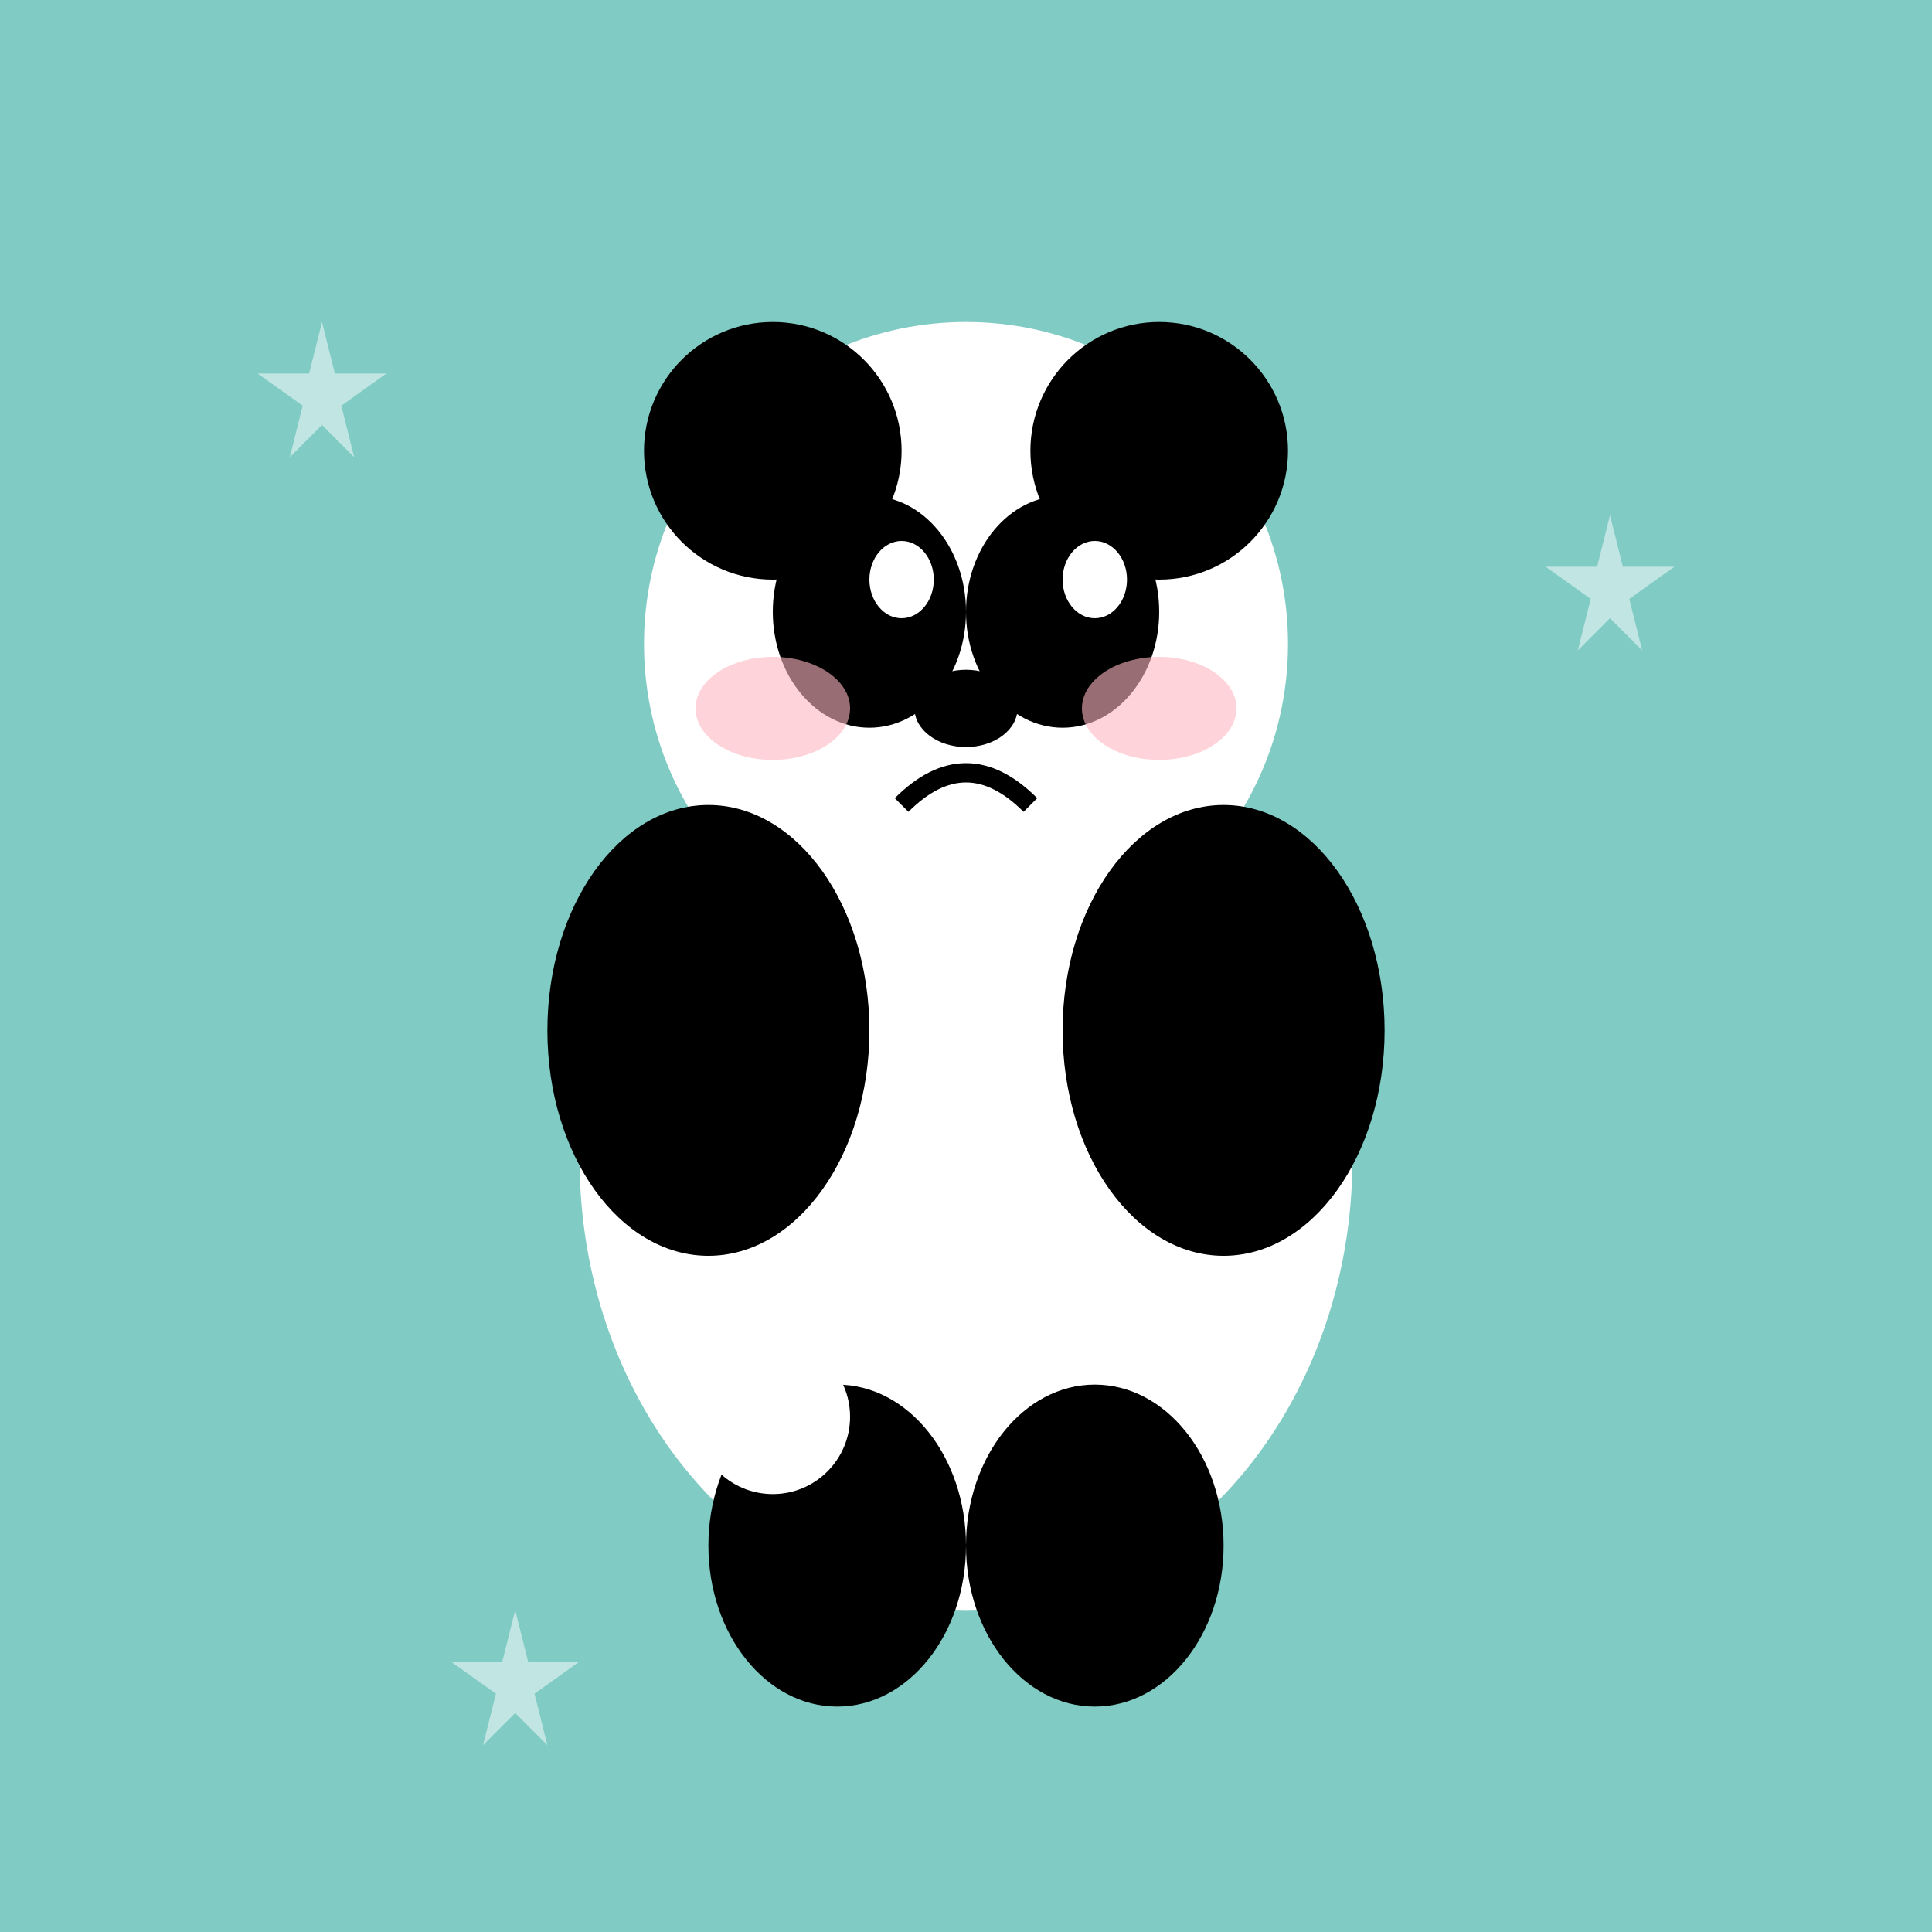
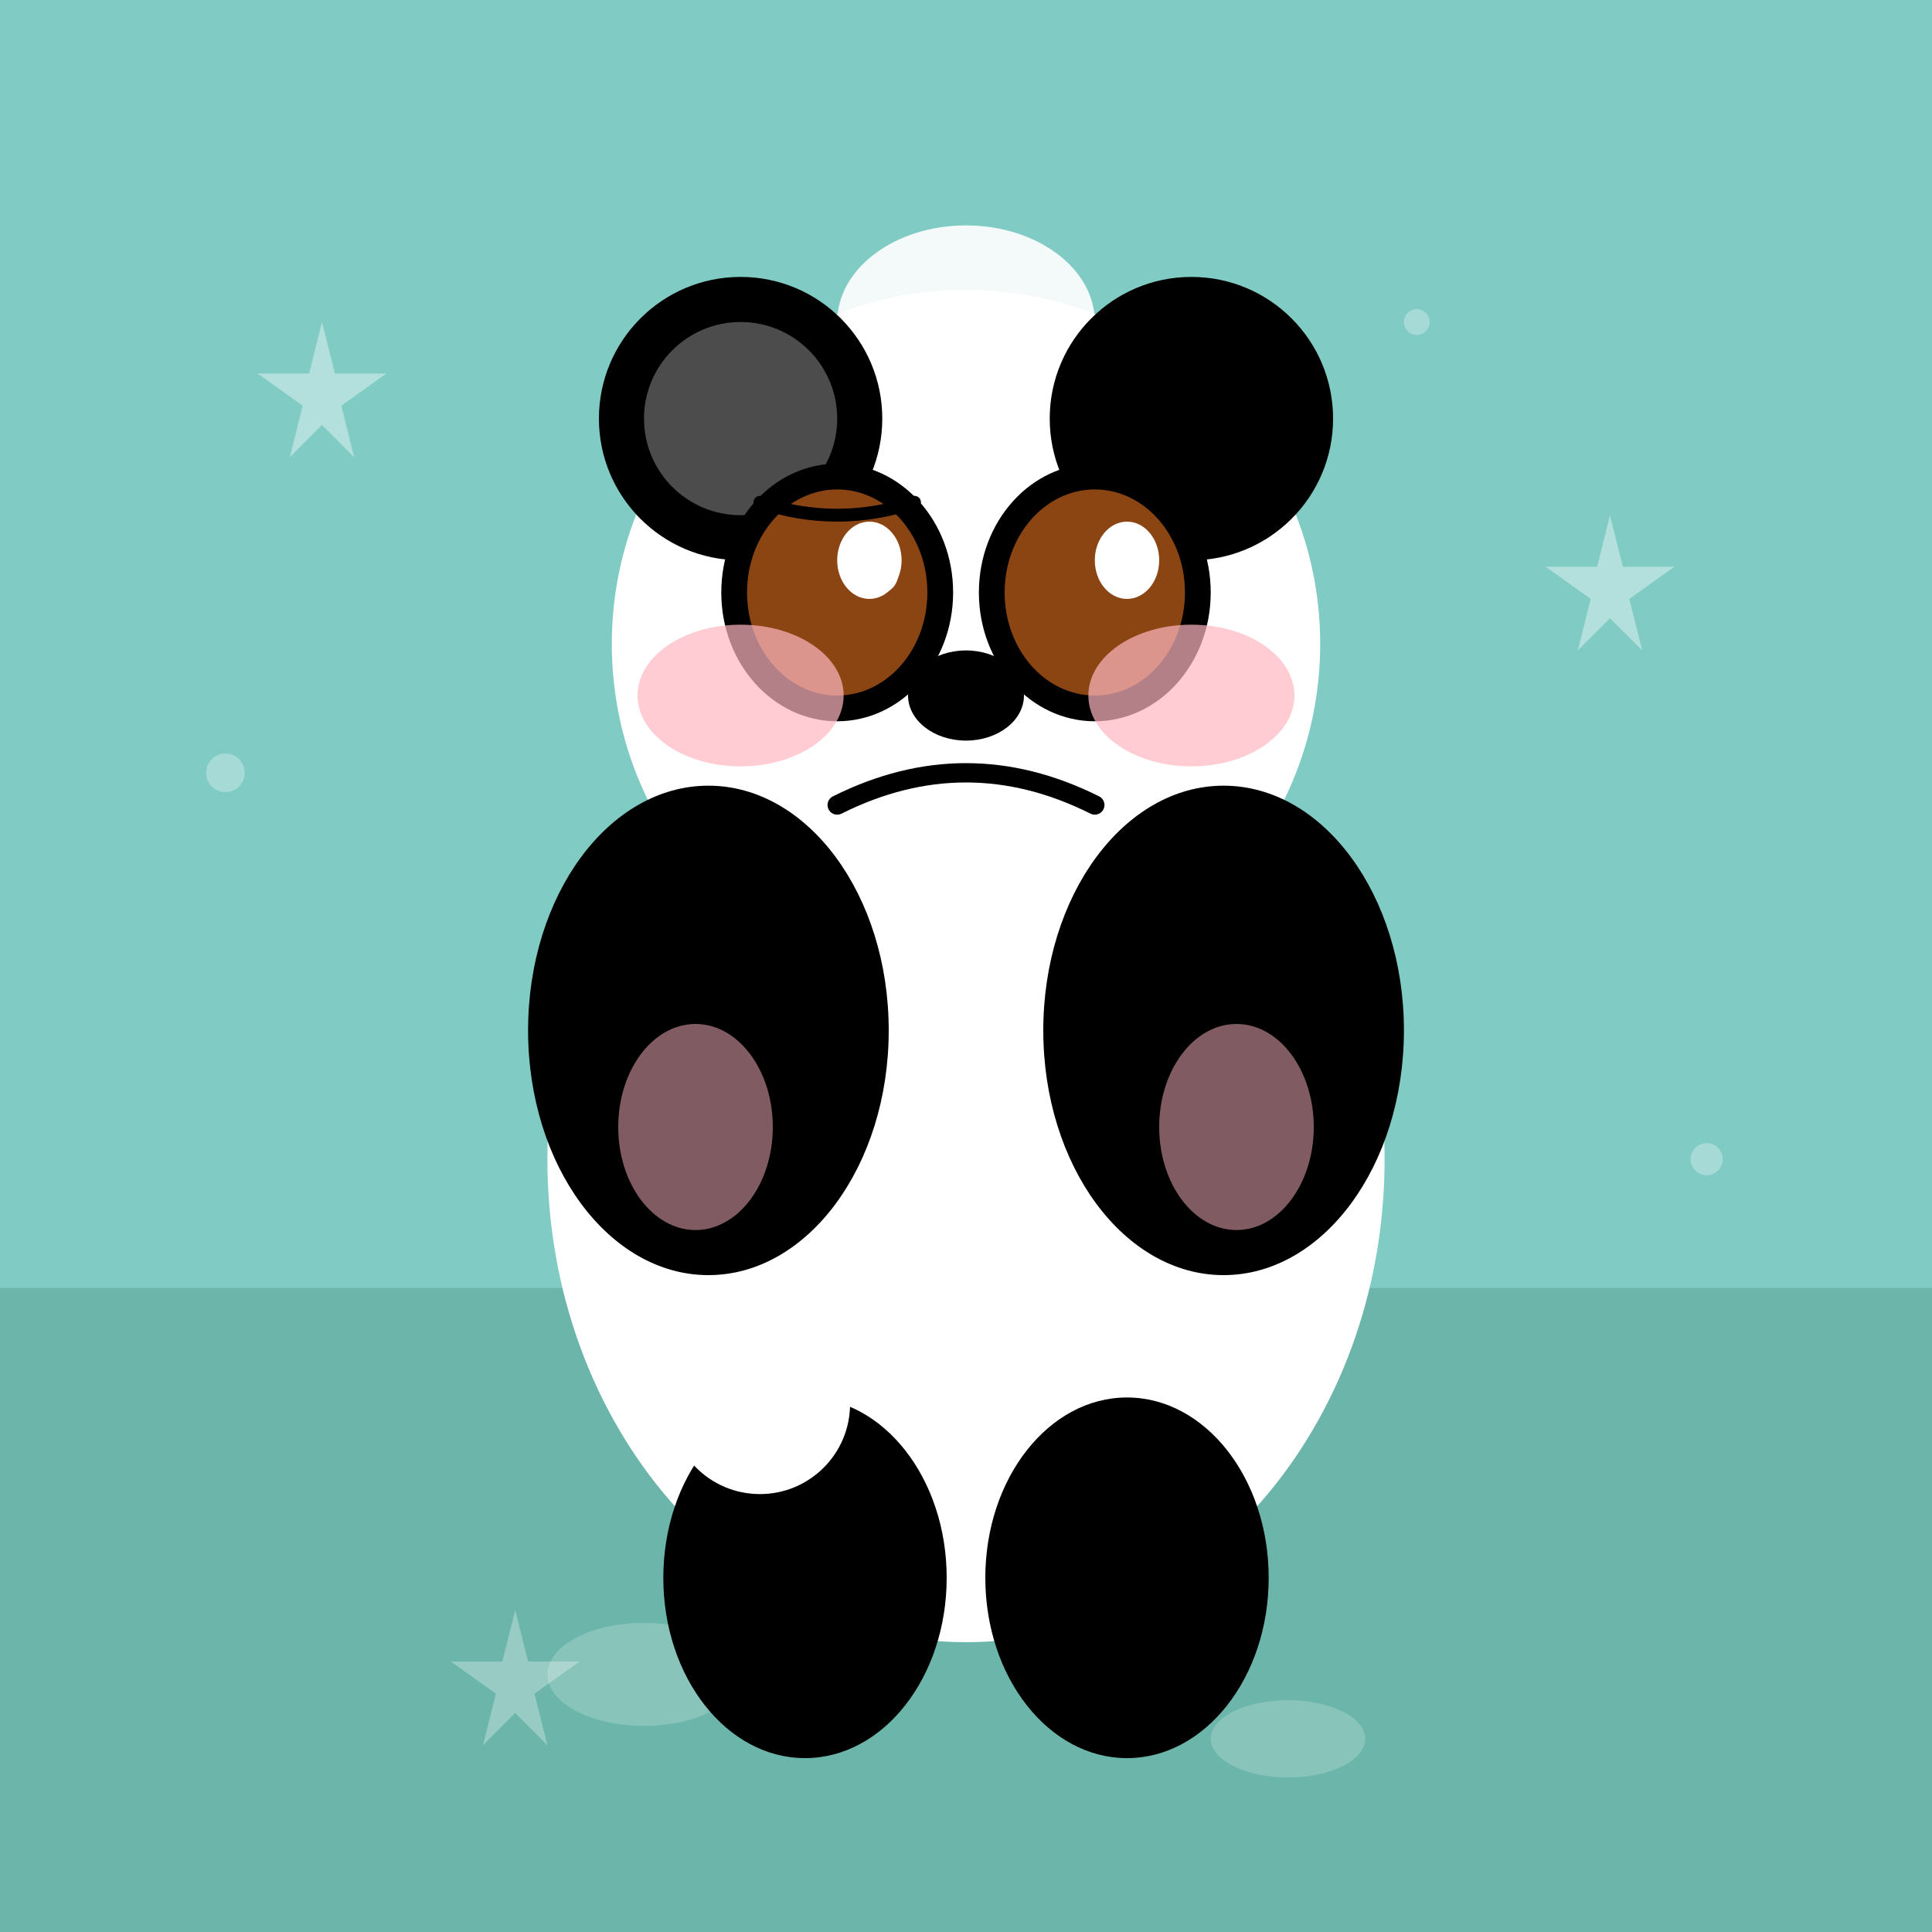
<svg xmlns="http://www.w3.org/2000/svg" width="300" height="300">
  <rect width="300" height="300" fill="#80CBC4" />
-   <path d="M 50 50 L 52 58 L 60 58 L 53 63 L 55 71 L 50 66 L 45 71 L 47 63 L 40 58 L 48 58 Z" fill="white" opacity="0.5" />
-   <path d="M 250 80 L 252 88 L 260 88 L 253 93 L 255 101 L 250 96 L 245 101 L 247 93 L 240 88 L 248 88 Z" fill="white" opacity="0.5" />
-   <path d="M 80 250 L 82 258 L 90 258 L 83 263 L 85 271 L 80 266 L 75 271 L 77 263 L 70 258 L 78 258 Z" fill="white" opacity="0.5" />
-   <ellipse cx="150" cy="180" rx="60" ry="70" fill="white" />
-   <circle cx="150" cy="100" r="50" fill="white" />
-   <circle cx="120" cy="70" r="20" fill="black" />
-   <circle cx="180" cy="70" r="20" fill="black" />
-   <ellipse cx="135" cy="95" rx="15" ry="18" fill="black" />
-   <ellipse cx="165" cy="95" rx="15" ry="18" fill="black" />
-   <ellipse cx="140" cy="90" rx="5" ry="6" fill="white" />
-   <ellipse cx="170" cy="90" rx="5" ry="6" fill="white" />
-   <ellipse cx="150" cy="110" rx="8" ry="6" fill="black" />
-   <path d="M 140 125 Q 150 115 160 125" stroke="black" stroke-width="3" fill="none" />
-   <ellipse cx="120" cy="110" rx="12" ry="8" fill="#FFB6C1" opacity="0.6" />
-   <ellipse cx="180" cy="110" rx="12" ry="8" fill="#FFB6C1" opacity="0.6" />
-   <ellipse cx="110" cy="160" rx="25" ry="35" fill="black" />
-   <ellipse cx="190" cy="160" rx="25" ry="35" fill="black" />
-   <ellipse cx="130" cy="240" rx="20" ry="25" fill="black" />
-   <ellipse cx="170" cy="240" rx="20" ry="25" fill="black" />
-   <circle cx="120" cy="220" r="12" fill="white" />
+   <rect width="300" height="100" y="200" fill="#6BB5AA" />
+   <path d="M 50 50 L 52 58 L 60 58 L 53 63 L 55 71 L 50 66 L 45 71 L 47 63 L 40 58 L 48 58 Z" fill="white" opacity="0.4" />
+   <path d="M 250 80 L 252 88 L 260 88 L 253 93 L 255 101 L 250 96 L 245 101 L 247 93 L 240 88 L 248 88 Z" fill="white" opacity="0.4" />
+   <path d="M 80 250 L 82 258 L 90 258 L 83 263 L 85 271 L 80 266 L 75 271 L 77 263 L 70 258 L 78 258 Z" fill="white" opacity="0.3" />
+   <circle cx="35" cy="120" r="3" fill="white" opacity="0.3" />
+   <circle cx="265" cy="180" r="2.5" fill="white" opacity="0.3" />
+   <circle cx="220" cy="50" r="2" fill="white" opacity="0.3" />
+   <ellipse cx="100" cy="260" rx="15" ry="8" fill="white" opacity="0.2" />
+   <ellipse cx="200" cy="270" rx="12" ry="6" fill="white" opacity="0.2" />
+   <ellipse cx="150" cy="180" rx="65" ry="75" fill="white" />
+   <circle cx="150" cy="100" r="55" fill="white" />
+   <ellipse cx="150" cy="50" rx="20" ry="15" fill="white" opacity="0.9" />
+   <circle cx="115" cy="65" r="22" fill="black" />
+   <circle cx="185" cy="65" r="22" fill="black" />
+   <circle cx="115" cy="65" r="15" fill="white" opacity="0.3" />
+   <ellipse cx="130" cy="92" rx="18" ry="20" fill="black" />
+   <ellipse cx="170" cy="92" rx="18" ry="20" fill="black" />
+   <ellipse cx="130" cy="92" rx="14" ry="16" fill="#8B4513" />
+   <ellipse cx="170" cy="92" rx="14" ry="16" fill="#8B4513" />
+   <ellipse cx="135" cy="87" rx="5" ry="6" fill="white" />
+   <ellipse cx="175" cy="87" rx="5" ry="6" fill="white" />
+   <ellipse cx="137" cy="89" rx="2.5" ry="3" fill="white" opacity="0.9" />
+   <path d="M 118 78 Q 130 82 142 78" stroke="black" stroke-width="2" fill="none" stroke-linecap="round" />
+   <ellipse cx="150" cy="108" rx="9" ry="7" fill="black" />
+   <path d="M 130 125 Q 150 115 170 125" stroke="black" stroke-width="3" fill="none" stroke-linecap="round" />
+   <ellipse cx="115" cy="108" rx="16" ry="11" fill="#FFB6C1" opacity="0.7" />
+   <ellipse cx="185" cy="108" rx="16" ry="11" fill="#FFB6C1" opacity="0.7" />
+   <ellipse cx="110" cy="160" rx="28" ry="38" fill="black" />
+   <ellipse cx="190" cy="160" rx="28" ry="38" fill="black" />
+   <ellipse cx="108" cy="175" rx="12" ry="16" fill="#FFB6C1" opacity="0.5" />
+   <ellipse cx="192" cy="175" rx="12" ry="16" fill="#FFB6C1" opacity="0.5" />
+   <ellipse cx="125" cy="245" rx="22" ry="28" fill="black" />
+   <ellipse cx="175" cy="245" rx="22" ry="28" fill="black" />
+   <circle cx="118" cy="218" r="14" fill="white" />
+   <circle cx="115" cy="220" r="10" fill="white" opacity="0.8" />
</svg>
